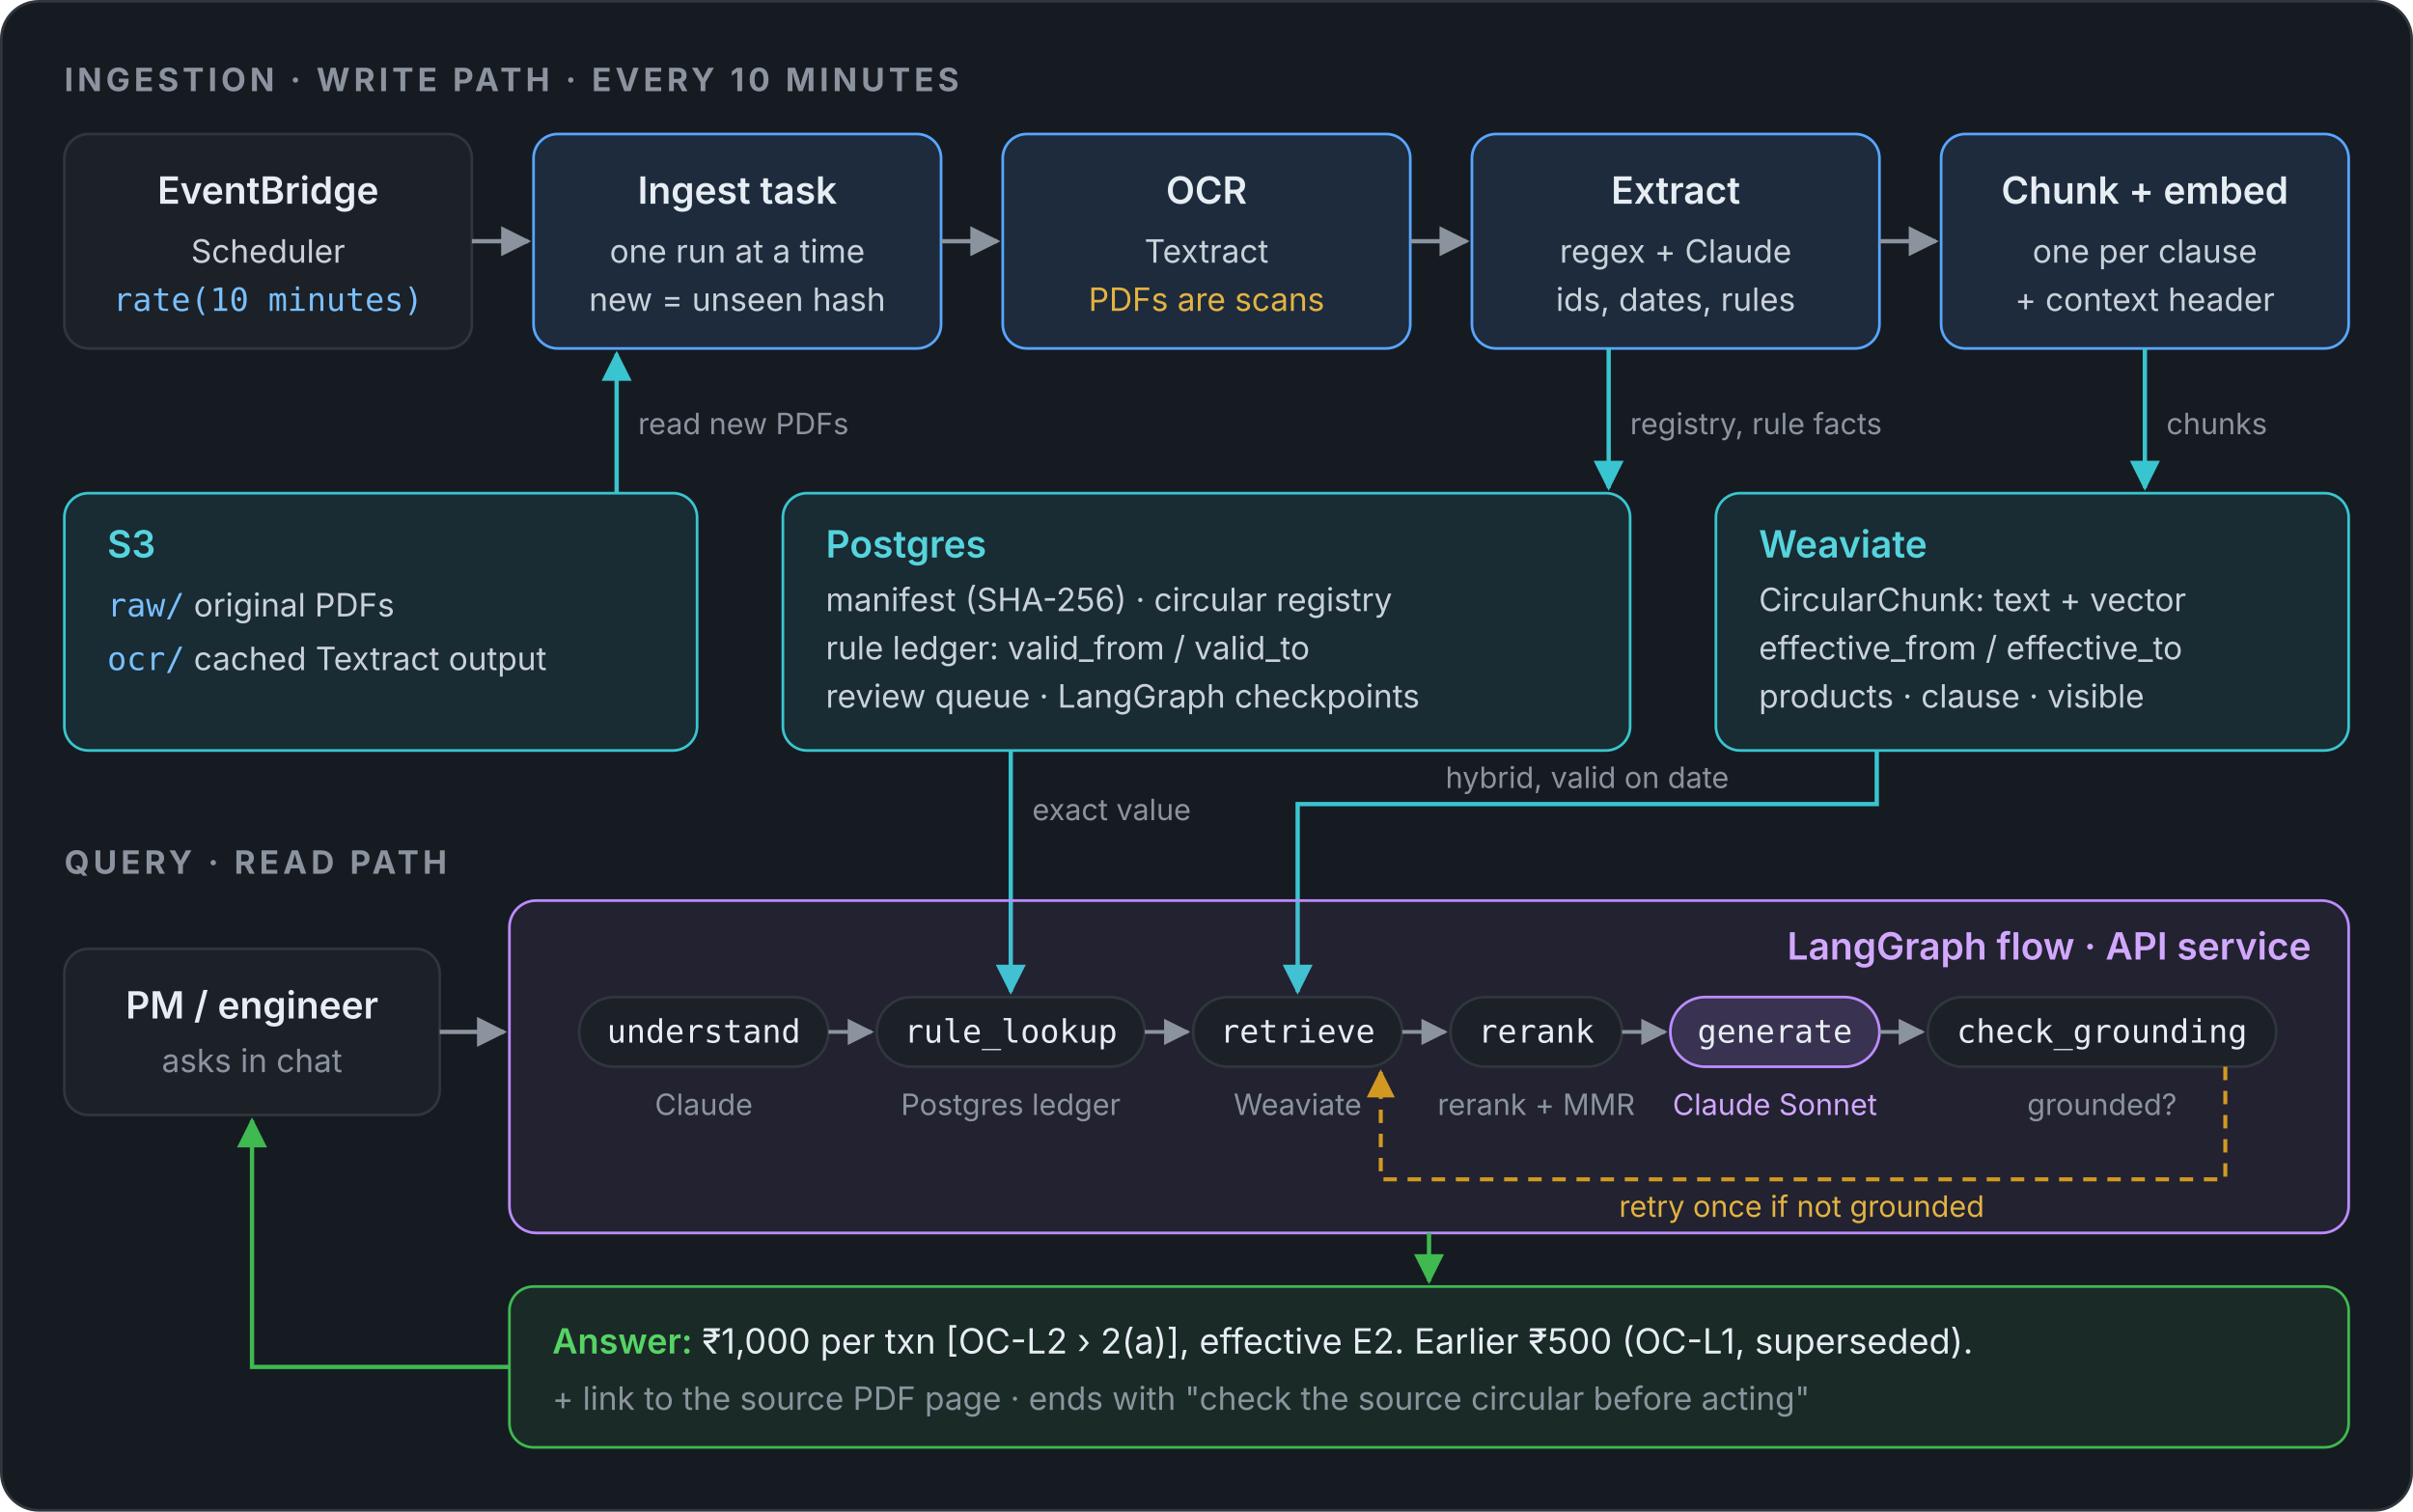
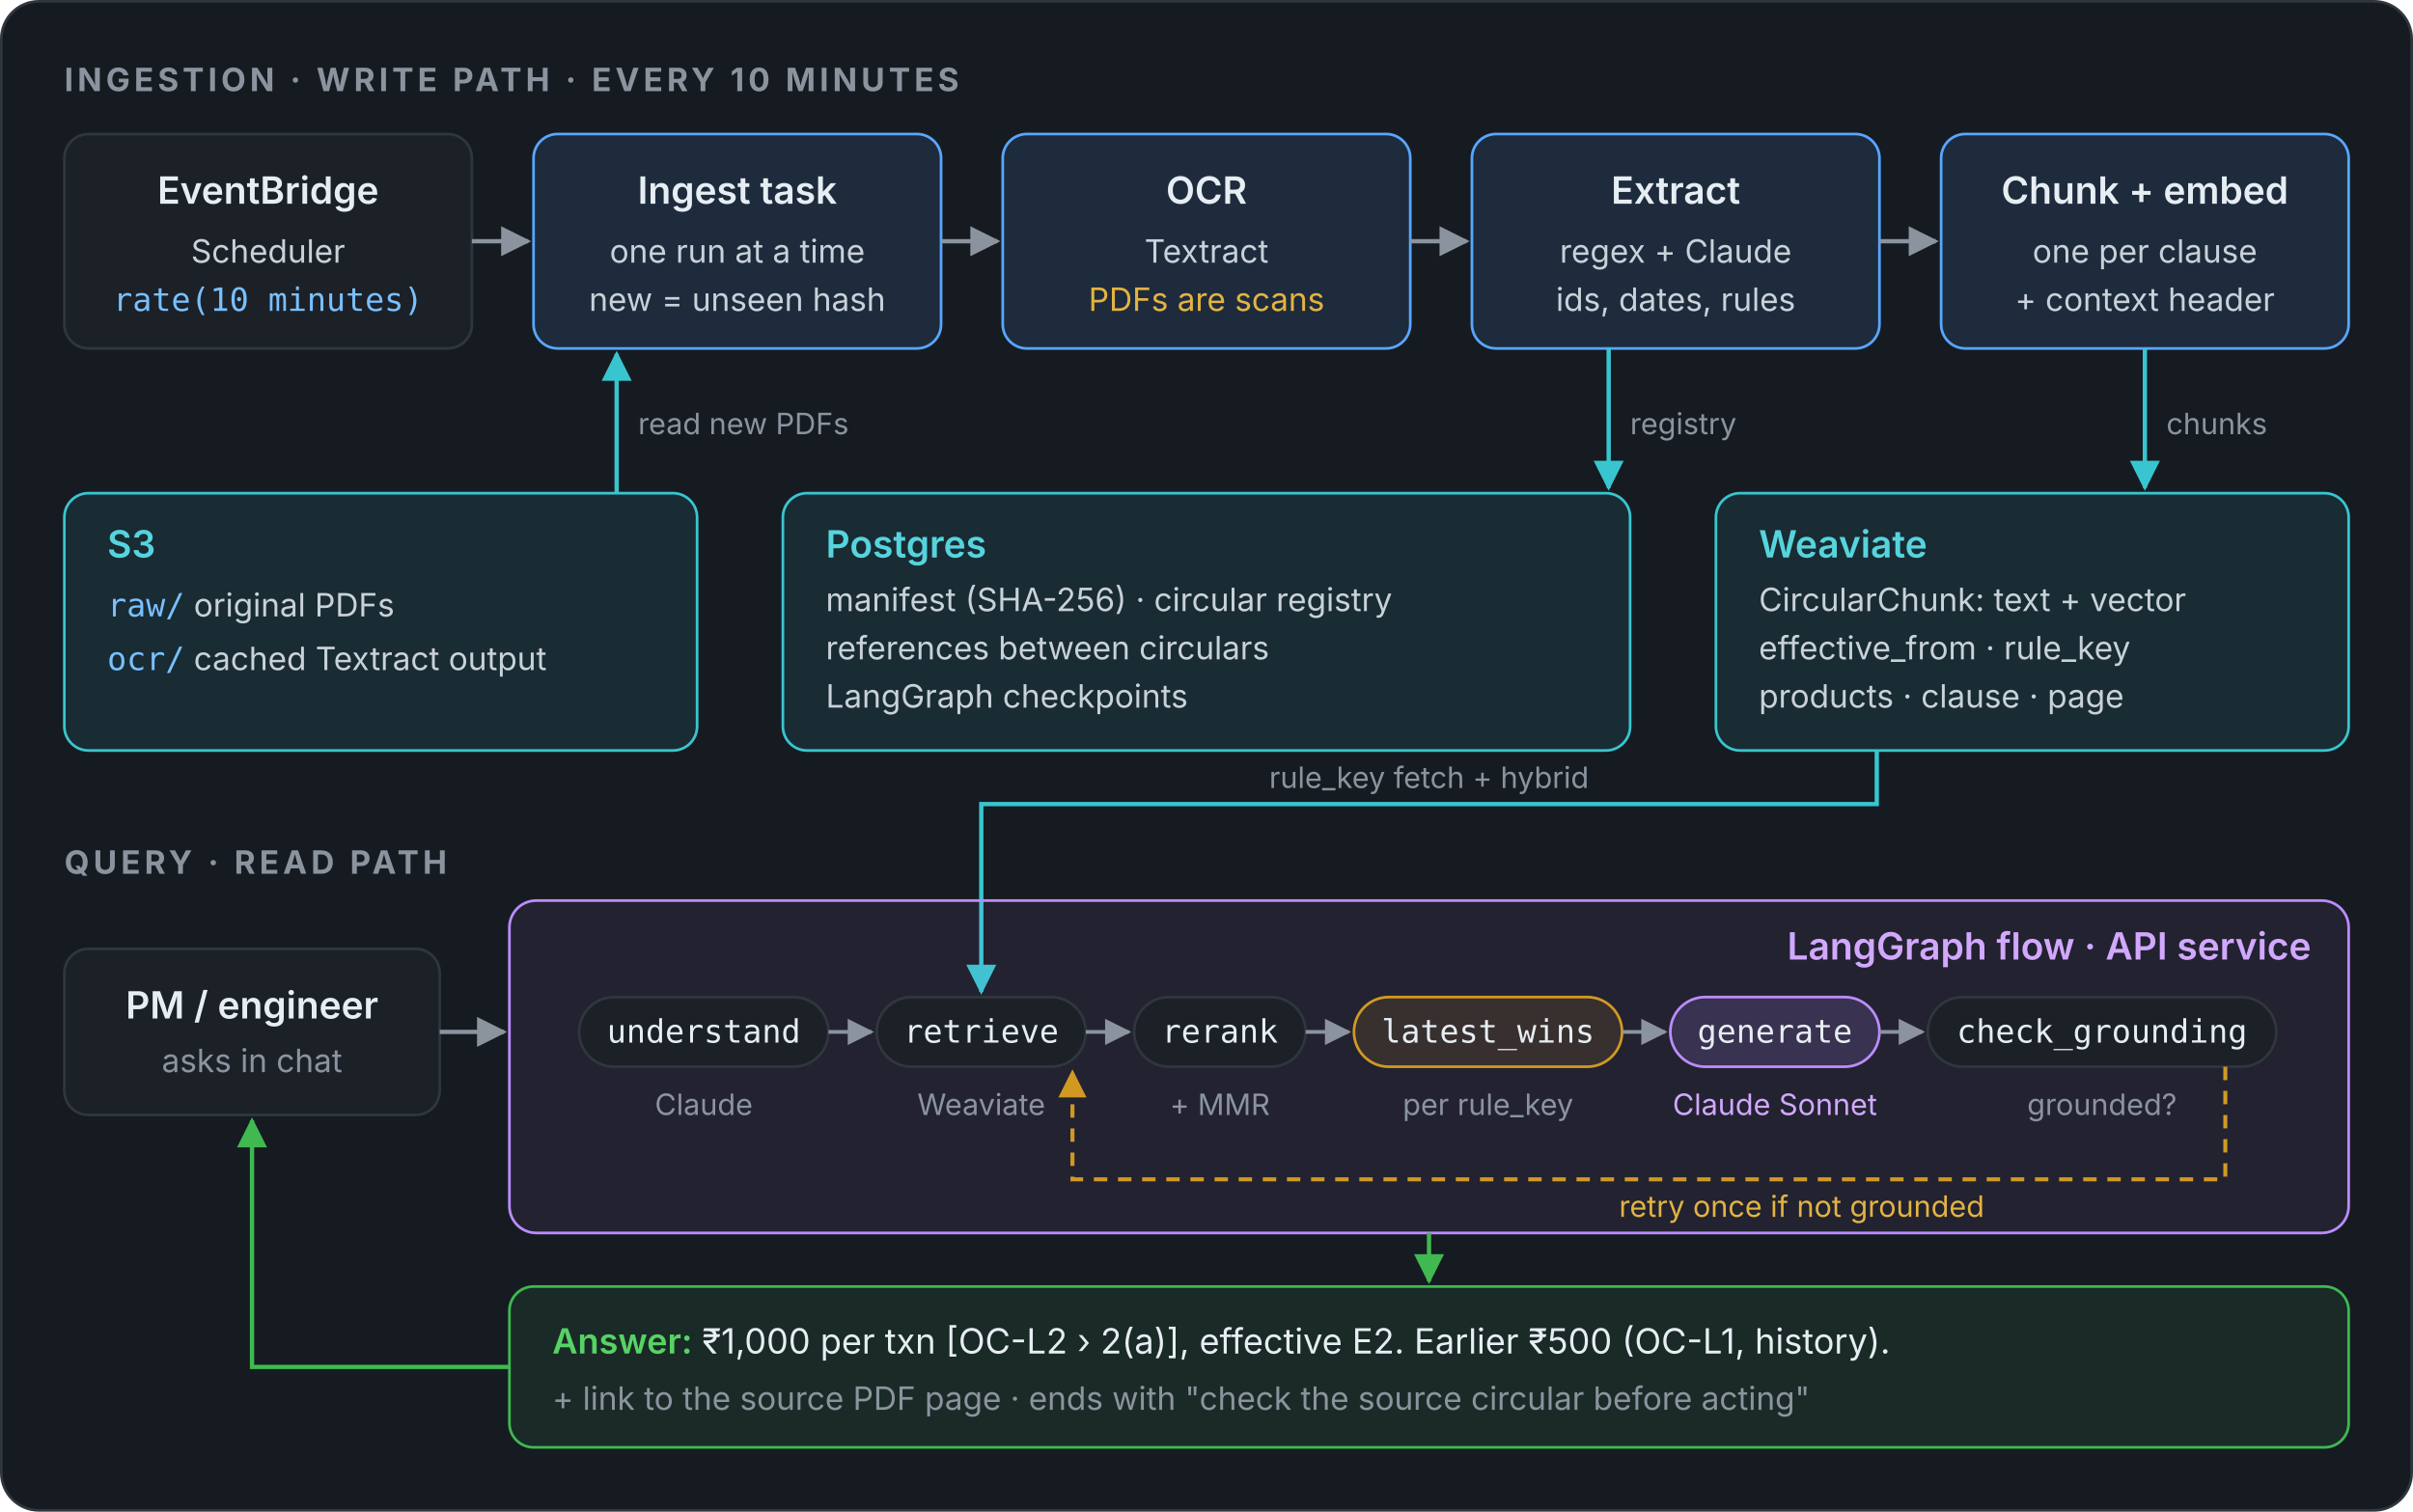
<svg xmlns="http://www.w3.org/2000/svg" width="900" height="564" viewBox="0 0 900 564" font-family="Segoe UI, Inter, system-ui, -apple-system, sans-serif" style="font-variant-ligatures:none">
  <defs>
    <marker id="arr" viewBox="0 0 10 10" refX="9" refY="5" markerWidth="7" markerHeight="7" orient="auto-start-reverse">
      <path d="M0,0 L10,5 L0,10 z" fill="#8b949e" />
    </marker>
    <marker id="arrT" viewBox="0 0 10 10" refX="9" refY="5" markerWidth="7" markerHeight="7" orient="auto-start-reverse">
      <path d="M0,0 L10,5 L0,10 z" fill="#39c5cf" />
    </marker>
    <marker id="arrA" viewBox="0 0 10 10" refX="9" refY="5" markerWidth="7" markerHeight="7" orient="auto-start-reverse">
      <path d="M0,0 L10,5 L0,10 z" fill="#d29922" />
    </marker>
    <marker id="arrG" viewBox="0 0 10 10" refX="9" refY="5" markerWidth="7" markerHeight="7" orient="auto-start-reverse">
      <path d="M0,0 L10,5 L0,10 z" fill="#3fb950" />
    </marker>
  </defs>
  <rect x="0.5" y="0.5" width="899" height="563" rx="14" fill="#161b22" stroke="#30363d" />
  <text x="24" y="34" fill="#8b949e" font-size="12" font-weight="700" letter-spacing="1.5">INGESTION · WRITE PATH · EVERY 10 MINUTES</text>
  <rect x="24" y="50" width="152" height="80" rx="9" fill="#1c2128" stroke="#30363d" />
  <text x="100" y="76" fill="#e6edf3" font-size="14" font-weight="600" text-anchor="middle">EventBridge</text>
  <text x="100" y="98" fill="#c9d1d9" font-size="12" text-anchor="middle">Scheduler</text>
  <text x="100" y="116" fill="#79c0ff" font-size="12" text-anchor="middle" font-family="Cascadia Code, JetBrains Mono, Consolas, monospace">rate(10 minutes)</text>
  <rect x="199" y="50" width="152" height="80" rx="9" fill="#58a6ff" fill-opacity="0.12" stroke="#58a6ff" />
  <text x="275" y="76" fill="#e6edf3" font-size="14" font-weight="600" text-anchor="middle">Ingest task</text>
  <text x="275" y="98" fill="#c9d1d9" font-size="12" text-anchor="middle">one run at a time</text>
  <text x="275" y="116" fill="#c9d1d9" font-size="12" text-anchor="middle">new = unseen hash</text>
  <rect x="374" y="50" width="152" height="80" rx="9" fill="#58a6ff" fill-opacity="0.12" stroke="#58a6ff" />
  <text x="450" y="76" fill="#e6edf3" font-size="14" font-weight="600" text-anchor="middle">OCR</text>
  <text x="450" y="98" fill="#c9d1d9" font-size="12" text-anchor="middle">Textract</text>
  <text x="450" y="116" fill="#e3b341" font-size="12" text-anchor="middle">PDFs are scans</text>
  <rect x="549" y="50" width="152" height="80" rx="9" fill="#58a6ff" fill-opacity="0.12" stroke="#58a6ff" />
  <text x="625" y="76" fill="#e6edf3" font-size="14" font-weight="600" text-anchor="middle">Extract</text>
  <text x="625" y="98" fill="#c9d1d9" font-size="12" text-anchor="middle">regex + Claude</text>
  <text x="625" y="116" fill="#c9d1d9" font-size="12" text-anchor="middle">ids, dates, rules</text>
  <rect x="724" y="50" width="152" height="80" rx="9" fill="#58a6ff" fill-opacity="0.12" stroke="#58a6ff" />
  <text x="800" y="76" fill="#e6edf3" font-size="14" font-weight="600" text-anchor="middle">Chunk + embed</text>
  <text x="800" y="98" fill="#c9d1d9" font-size="12" text-anchor="middle">one per clause</text>
  <text x="800" y="116" fill="#c9d1d9" font-size="12" text-anchor="middle">+ context header</text>
  <line x1="176" y1="90" x2="197" y2="90" stroke="#8b949e" stroke-width="1.6" marker-end="url(#arr)" />
  <line x1="351" y1="90" x2="372" y2="90" stroke="#8b949e" stroke-width="1.6" marker-end="url(#arr)" />
  <line x1="526" y1="90" x2="547" y2="90" stroke="#8b949e" stroke-width="1.6" marker-end="url(#arr)" />
  <line x1="701" y1="90" x2="722" y2="90" stroke="#8b949e" stroke-width="1.6" marker-end="url(#arr)" />
  <line x1="230" y1="184" x2="230" y2="132" stroke="#39c5cf" stroke-width="1.6" marker-end="url(#arrT)" />
  <text x="238" y="162" fill="#8b949e" font-size="11">read new PDFs</text>
  <line x1="600" y1="130" x2="600" y2="182" stroke="#39c5cf" stroke-width="1.6" marker-end="url(#arrT)" />
-   <text x="608" y="162" fill="#8b949e" font-size="11">registry, rule facts</text>
+   <text x="608" y="162" fill="#8b949e" font-size="11">registry</text>
  <line x1="800" y1="130" x2="800" y2="182" stroke="#39c5cf" stroke-width="1.6" marker-end="url(#arrT)" />
  <text x="808" y="162" fill="#8b949e" font-size="11">chunks</text>
  <rect x="24" y="184" width="236" height="96" rx="9" fill="#39c5cf" fill-opacity="0.10" stroke="#39c5cf" />
  <text x="40" y="208" fill="#56d4dd" font-size="14" font-weight="600">S3</text>
  <text x="40" y="230" fill="#c9d1d9" font-size="12">
    <tspan fill="#79c0ff" font-family="Cascadia Code, JetBrains Mono, Consolas, monospace">raw/</tspan>  original PDFs</text>
  <text x="40" y="250" fill="#c9d1d9" font-size="12">
    <tspan fill="#79c0ff" font-family="Cascadia Code, JetBrains Mono, Consolas, monospace">ocr/</tspan>  cached Textract output</text>
  <rect x="292" y="184" width="316" height="96" rx="9" fill="#39c5cf" fill-opacity="0.10" stroke="#39c5cf" />
  <text x="308" y="208" fill="#56d4dd" font-size="14" font-weight="600">Postgres</text>
  <text x="308" y="228" fill="#c9d1d9" font-size="12">manifest (SHA-256) · circular registry</text>
-   <text x="308" y="246" fill="#c9d1d9" font-size="12">rule ledger: valid_from / valid_to</text>
-   <text x="308" y="264" fill="#c9d1d9" font-size="12">review queue · LangGraph checkpoints</text>
+   <text x="308" y="246" fill="#c9d1d9" font-size="12">references between circulars</text>
+   <text x="308" y="264" fill="#c9d1d9" font-size="12">LangGraph checkpoints</text>
  <rect x="640" y="184" width="236" height="96" rx="9" fill="#39c5cf" fill-opacity="0.10" stroke="#39c5cf" />
  <text x="656" y="208" fill="#56d4dd" font-size="14" font-weight="600">Weaviate</text>
  <text x="656" y="228" fill="#c9d1d9" font-size="12">CircularChunk: text + vector</text>
-   <text x="656" y="246" fill="#c9d1d9" font-size="12">effective_from / effective_to</text>
-   <text x="656" y="264" fill="#c9d1d9" font-size="12">products · clause · visible</text>
-   <line x1="377" y1="280" x2="377" y2="370" stroke="#39c5cf" stroke-width="1.6" marker-end="url(#arrT)" />
-   <text x="385" y="306" fill="#8b949e" font-size="11">exact value</text>
-   <polyline points="700,280 700,300 484,300 484,370" fill="none" stroke="#39c5cf" stroke-width="1.6" marker-end="url(#arrT)" />
-   <text x="592" y="294" fill="#8b949e" font-size="11" text-anchor="middle">hybrid, valid on date</text>
+   <text x="656" y="246" fill="#c9d1d9" font-size="12">effective_from · rule_key</text>
+   <text x="656" y="264" fill="#c9d1d9" font-size="12">products · clause · page</text>
+   <polyline points="700,280 700,300 366,300 366,370" fill="none" stroke="#39c5cf" stroke-width="1.6" marker-end="url(#arrT)" />
+   <text x="533" y="294" fill="#8b949e" font-size="11" text-anchor="middle">rule_key fetch + hybrid</text>
  <text x="24" y="326" fill="#8b949e" font-size="12" font-weight="700" letter-spacing="1.5">QUERY · READ PATH</text>
  <rect x="24" y="354" width="140" height="62" rx="9" fill="#1c2128" stroke="#30363d" />
  <text x="94" y="380" fill="#e6edf3" font-size="14" font-weight="600" text-anchor="middle">PM / engineer</text>
  <text x="94" y="400" fill="#8b949e" font-size="12" text-anchor="middle">asks in chat</text>
  <line x1="164" y1="385" x2="188" y2="385" stroke="#8b949e" stroke-width="1.6" marker-end="url(#arr)" />
  <rect x="190" y="336" width="686" height="124" rx="10" fill="#bc8cff" fill-opacity="0.07" stroke="#bc8cff" />
  <text x="862" y="358" fill="#d2a8ff" font-size="14" font-weight="600" text-anchor="end">LangGraph flow · API service</text>
  <g font-family="Cascadia Code, JetBrains Mono, Consolas, monospace" font-size="12" text-anchor="middle">
    <rect x="216" y="372" width="93" height="26" rx="13" fill="#1c2128" stroke="#30363d" />
    <text x="262.5" y="389" fill="#e6edf3">understand</text>
-     <rect x="327" y="372" width="100" height="26" rx="13" fill="#1c2128" stroke="#30363d" />
-     <text x="377" y="389" fill="#e6edf3">rule_lookup</text>
-     <rect x="445" y="372" width="78" height="26" rx="13" fill="#1c2128" stroke="#30363d" />
-     <text x="484" y="389" fill="#e6edf3">retrieve</text>
-     <rect x="541" y="372" width="64" height="26" rx="13" fill="#1c2128" stroke="#30363d" />
-     <text x="573" y="389" fill="#e6edf3">rerank</text>
+     <rect x="327" y="372" width="78" height="26" rx="13" fill="#1c2128" stroke="#30363d" />
+     <text x="366" y="389" fill="#e6edf3">retrieve</text>
+     <rect x="423" y="372" width="64" height="26" rx="13" fill="#1c2128" stroke="#30363d" />
+     <text x="455" y="389" fill="#e6edf3">rerank</text>
+     <rect x="505" y="372" width="100" height="26" rx="13" fill="#d29922" fill-opacity="0.12" stroke="#d29922" />
+     <text x="555" y="389" fill="#e6edf3">latest_wins</text>
    <rect x="623" y="372" width="78" height="26" rx="13" fill="#bc8cff" fill-opacity="0.15" stroke="#bc8cff" />
    <text x="662" y="389" fill="#e6edf3">generate</text>
    <rect x="719" y="372" width="130" height="26" rx="13" fill="#1c2128" stroke="#30363d" />
    <text x="784" y="389" fill="#e6edf3">check_grounding</text>
  </g>
  <line x1="309" y1="385" x2="325" y2="385" stroke="#8b949e" stroke-width="1.4" marker-end="url(#arr)" />
-   <line x1="427" y1="385" x2="443" y2="385" stroke="#8b949e" stroke-width="1.4" marker-end="url(#arr)" />
-   <line x1="523" y1="385" x2="539" y2="385" stroke="#8b949e" stroke-width="1.4" marker-end="url(#arr)" />
+   <line x1="405" y1="385" x2="421" y2="385" stroke="#8b949e" stroke-width="1.4" marker-end="url(#arr)" />
+   <line x1="487" y1="385" x2="503" y2="385" stroke="#8b949e" stroke-width="1.4" marker-end="url(#arr)" />
  <line x1="605" y1="385" x2="621" y2="385" stroke="#8b949e" stroke-width="1.4" marker-end="url(#arr)" />
  <line x1="701" y1="385" x2="717" y2="385" stroke="#8b949e" stroke-width="1.4" marker-end="url(#arr)" />
  <g font-size="11" fill="#8b949e" text-anchor="middle">
    <text x="262.5" y="416">Claude</text>
-     <text x="377" y="416">Postgres ledger</text>
-     <text x="484" y="416">Weaviate</text>
-     <text x="573" y="416">rerank + MMR</text>
+     <text x="366" y="416">Weaviate</text>
+     <text x="455" y="416">+ MMR</text>
+     <text x="555" y="416">per rule_key</text>
    <text x="662" y="416" fill="#d2a8ff">Claude Sonnet</text>
    <text x="784" y="416">grounded?</text>
  </g>
-   <polyline points="830,398 830,440 515,440 515,400" fill="none" stroke="#d29922" stroke-width="1.5" stroke-dasharray="5 4" marker-end="url(#arrA)" />
+   <polyline points="830,398 830,440 400,440 400,400" fill="none" stroke="#d29922" stroke-width="1.5" stroke-dasharray="5 4" marker-end="url(#arrA)" />
  <text x="672" y="454" fill="#e3b341" font-size="11" text-anchor="middle">retry once if not grounded</text>
  <line x1="533" y1="460" x2="533" y2="478" stroke="#3fb950" stroke-width="1.6" marker-end="url(#arrG)" />
  <rect x="190" y="480" width="686" height="60" rx="9" fill="#3fb950" fill-opacity="0.10" stroke="#3fb950" />
  <text x="206" y="505" fill="#e6edf3" font-size="13">
-     <tspan fill="#56d364" font-weight="600">Answer:</tspan> ₹1,000 per txn [OC-L2 › 2(a)], effective E2. Earlier ₹500 (OC-L1, superseded).</text>
+     <tspan fill="#56d364" font-weight="600">Answer:</tspan> ₹1,000 per txn [OC-L2 › 2(a)], effective E2. Earlier ₹500 (OC-L1, history).</text>
  <text x="206" y="526" fill="#8b949e" font-size="12">+ link to the source PDF page · ends with "check the source circular before acting"</text>
  <polyline points="190,510 94,510 94,418" fill="none" stroke="#3fb950" stroke-width="1.6" marker-end="url(#arrG)" />
</svg>
